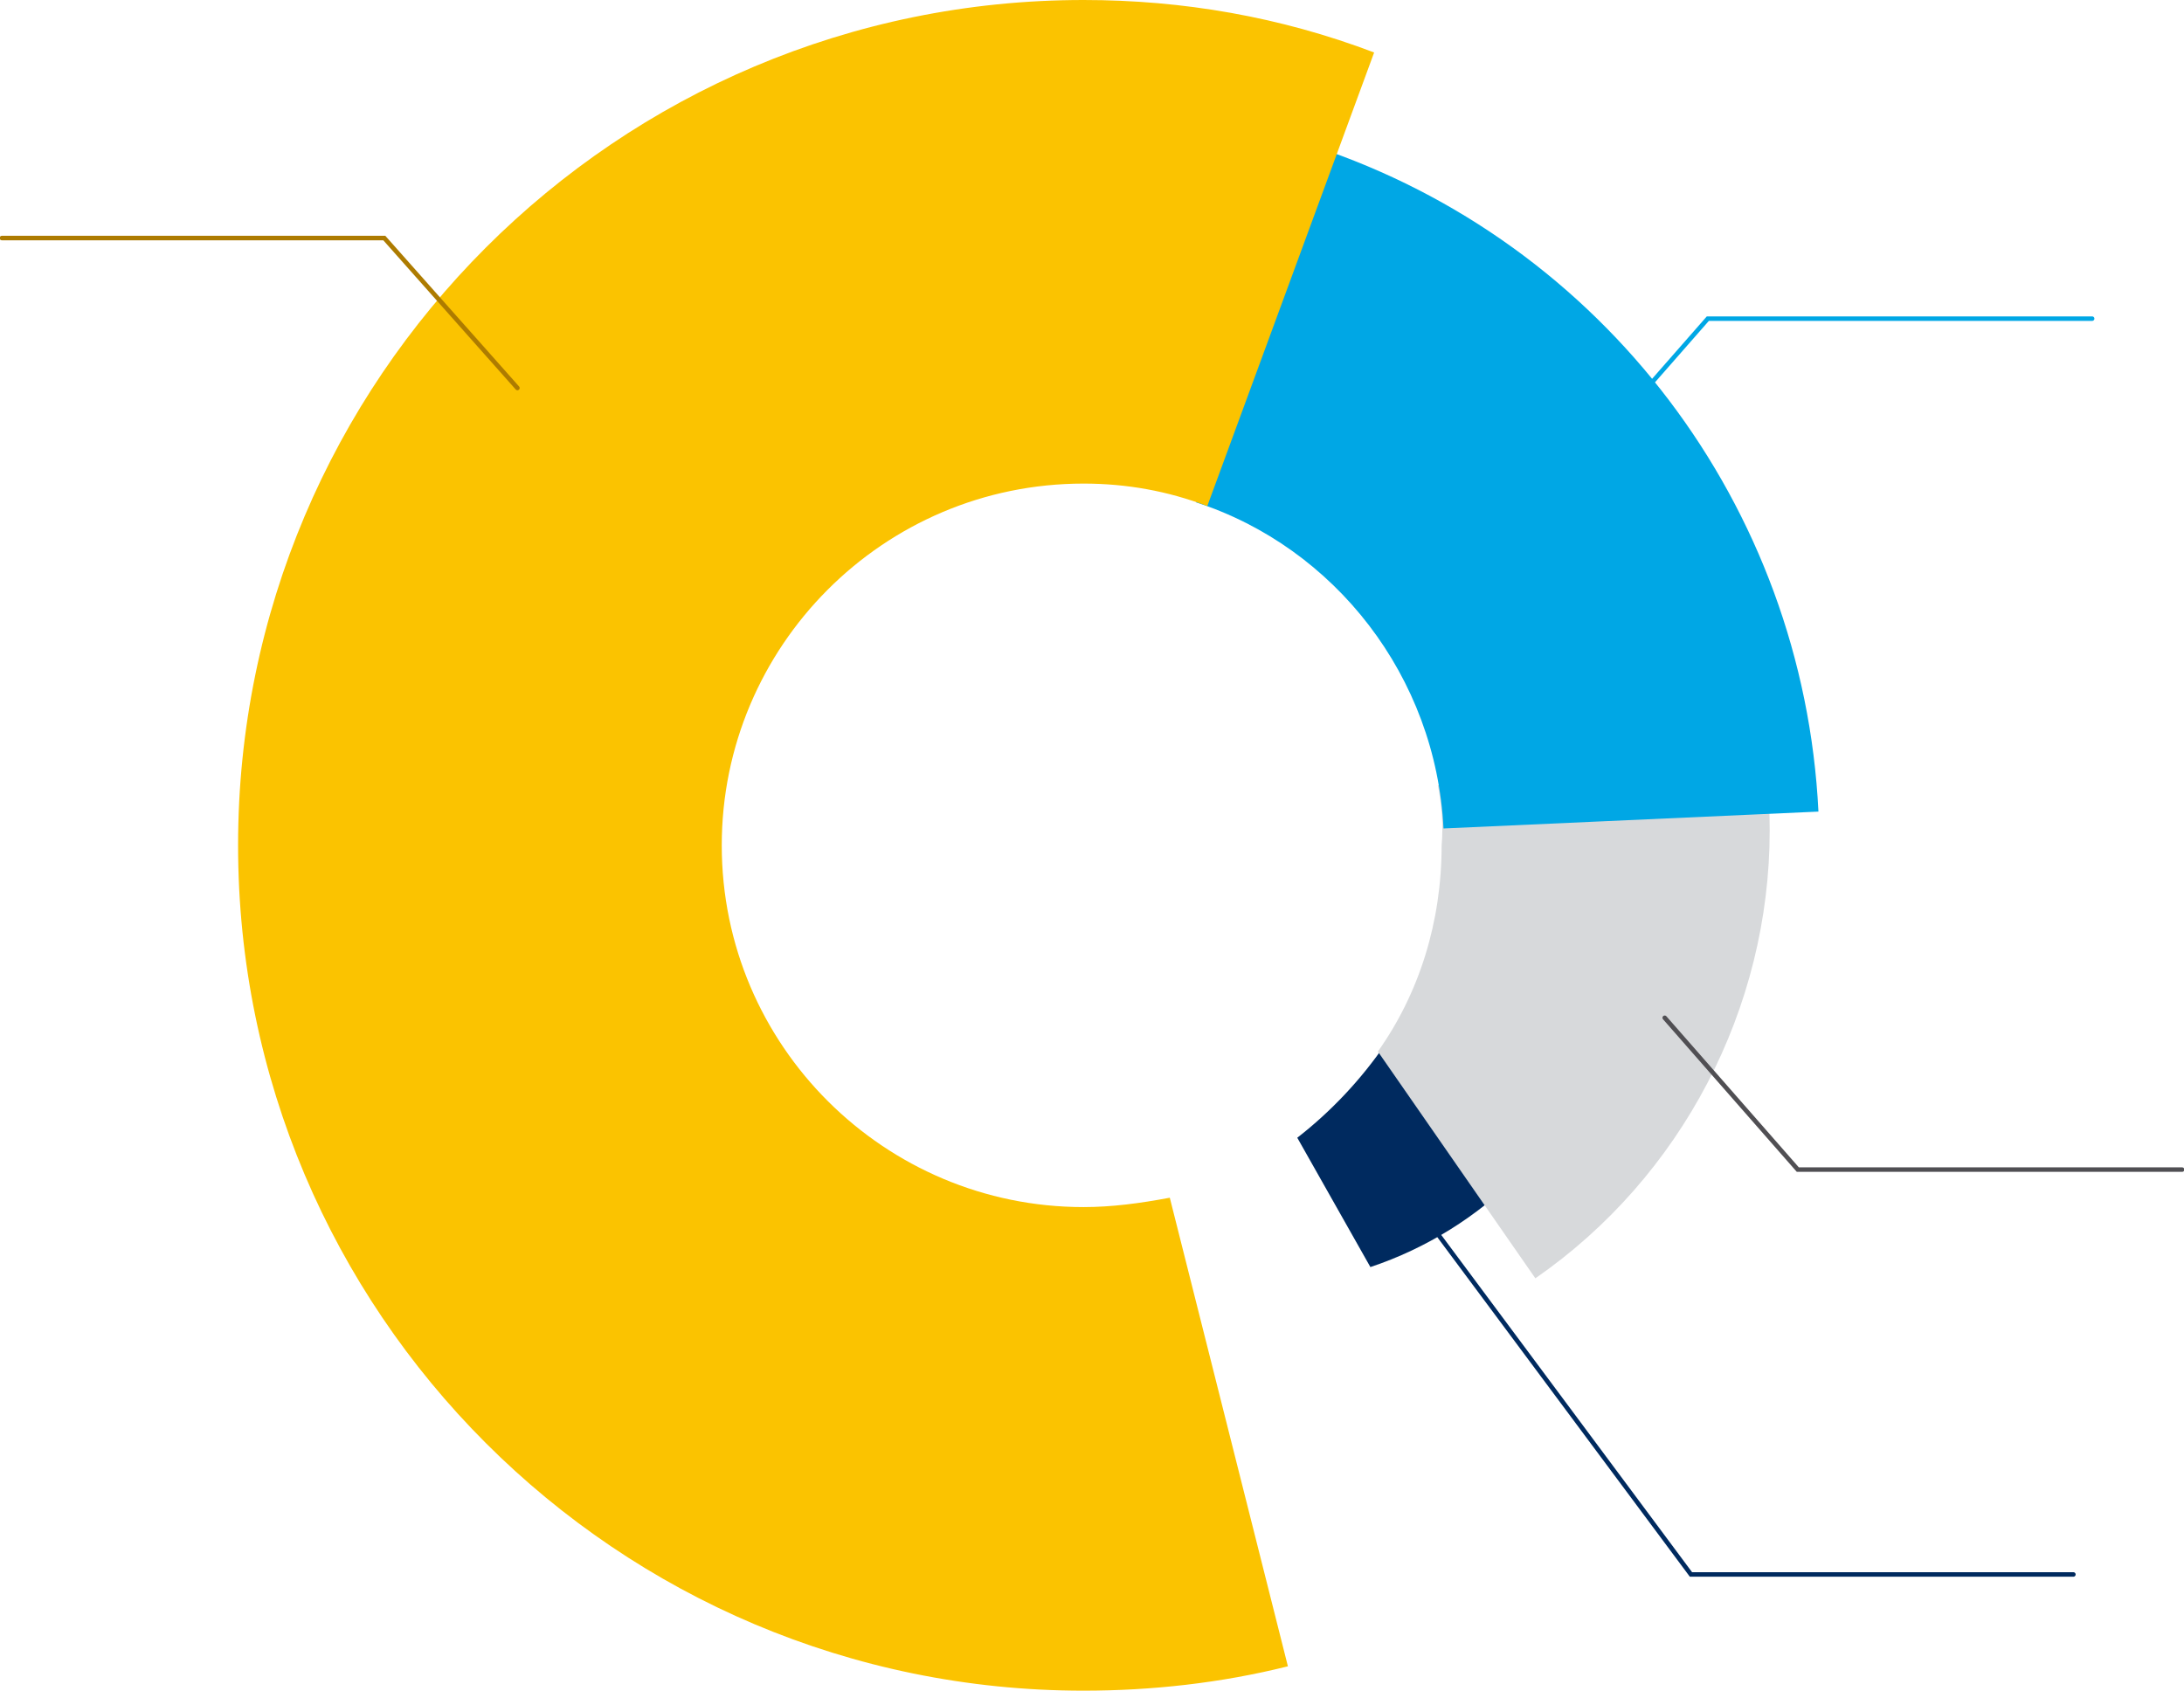
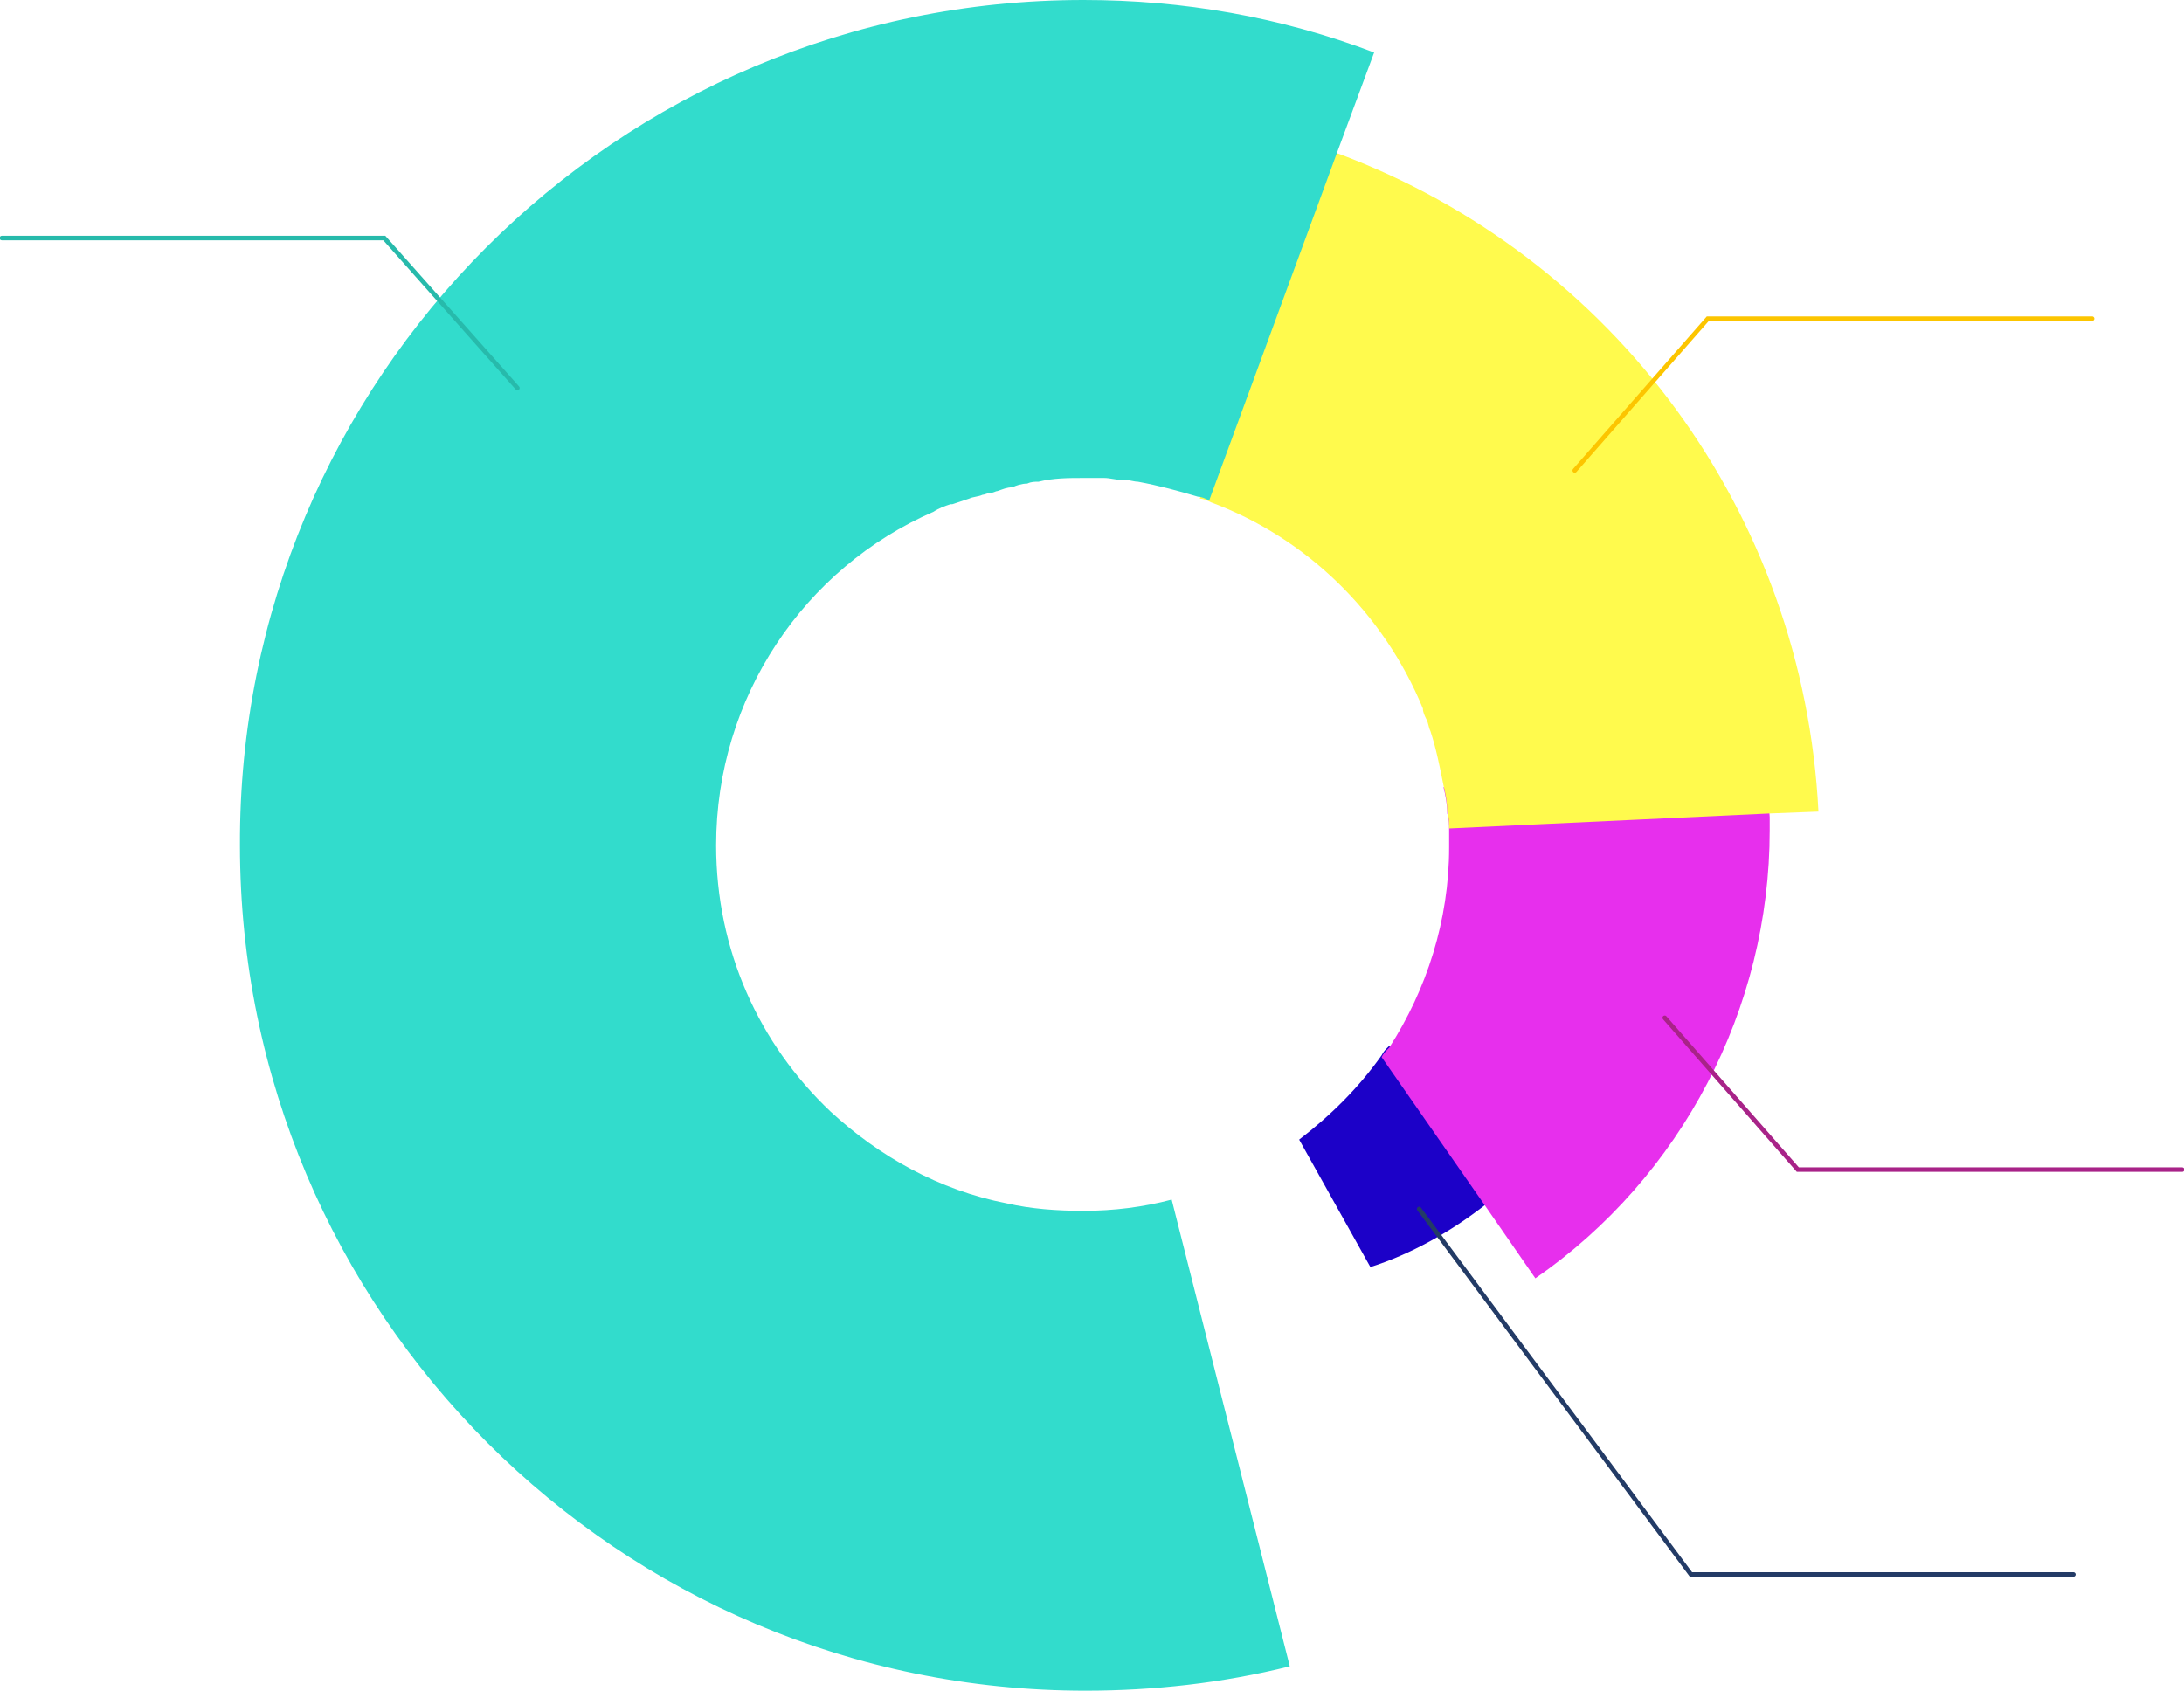
<svg xmlns="http://www.w3.org/2000/svg" version="1.1" id="Слой_1" x="0px" y="0px" viewBox="0 0 116.5 90.2" style="enable-background:new 0 0 116.5 90.2;" xml:space="preserve">
  <style type="text/css">
- 	.st0{fill:#002A5F;}
- 	.st1{fill:#D7D9DB;}
- 	.st2{fill:#00A7E5;}
- 	.st3{fill:#FBC300;}
- 	.st4{fill:none;stroke:#AD7B00;stroke-width:0.24;stroke-linecap:round;stroke-miterlimit:22.926;}
- 	.st5{fill:none;stroke:#00A7E5;stroke-width:0.24;stroke-linecap:round;stroke-miterlimit:22.926;}
- 	.st6{fill:none;stroke:#504F53;stroke-width:0.24;stroke-linecap:round;stroke-miterlimit:22.926;}
- 	.st7{fill:none;stroke:#002A5F;stroke-width:0.24;stroke-linecap:round;stroke-miterlimit:22.926;}
+ 	.st0{fill:#1C01C8;}
+ 	.st1{fill:#E72FED;}
+ 	.st2{fill:#FFFA4D;}
+ 	.st3{fill:#32DCCC;}
+ 	.st4{fill:none;stroke:#27BAAB;stroke-width:0.24;stroke-linecap:round;stroke-miterlimit:22.926;}
+ 	.st5{fill:none;stroke:#FCC500;stroke-width:0.24;stroke-linecap:round;stroke-miterlimit:22.926;}
+ 	.st6{fill:none;stroke:#A82388;stroke-width:0.24;stroke-linecap:round;stroke-miterlimit:22.926;}
+ 	.st7{fill:none;stroke:#233B66;stroke-width:0.24;stroke-linecap:round;stroke-miterlimit:22.926;}
</style>
-   <path class="st0" d="M73.9,55.7l7.1,7c-2.2,2.2-4.9,3.9-7.9,4.9l-3.9-6.9C71,59.3,72.6,57.6,73.9,55.7" />
-   <path class="st1" d="M76.7,41.9l17.1-3.6c0.4,2,0.6,4,0.6,6c0,9.5-4.7,18.5-12.5,23.9l-8.4-12.1c2.2-3.1,3.4-6.9,3.4-11  C77,44,76.9,42.9,76.7,41.9" />
-   <path class="st2" d="M63.8,26.8l6.3-19C85.5,12.9,96.2,27,97,43.3l-20,0.9C76.6,36.1,71.2,29.2,63.8,26.8" />
-   <path class="st3" d="M62.4,63.9l6.3,25c-3.6,0.9-7.3,1.3-10.9,1.3c-24.9,0-45.1-20.2-45.1-45.1S32.9,0,57.8,0  c5.3,0,10.5,0.9,15.5,2.8L64.4,27c-2.1-0.8-4.3-1.2-6.6-1.2c-10.7,0-19.3,8.7-19.3,19.3c0,10.7,8.7,19.3,19.3,19.3  C59.3,64.4,60.8,64.2,62.4,63.9" />
+   <path class="st0" d="M81,62.7c-0.6,0.6-1.2,1.1-1.8,1.6c-1.8,1.4-3.9,2.6-6.1,3.3l-3.8-6.8c1.7-1.3,3.2-2.8,4.4-4.5  c0.1-0.2,0.2-0.3,0.4-0.5L81,62.7z" />
+   <path class="st1" d="M94.4,44.3c0,9.5-4.7,18.5-12.5,23.9l-2.7-3.9l-5.5-7.9c0.1-0.2,0.2-0.3,0.4-0.5c2-3.1,3.2-6.8,3.2-10.7  c0-0.3,0-0.6,0-0.9c0-0.3,0-0.6-0.1-0.9c0-0.5-0.1-1-0.2-1.4l16.8-3.5c0.3,1.7,0.5,3.4,0.6,5.1C94.4,43.7,94.4,44,94.4,44.3z" />
+   <path class="st2" d="M97,43.3l-2.6,0.1l-17.1,0.8c0-0.3,0-0.6-0.1-0.9c0-0.5-0.1-1-0.2-1.4c-0.2-1-0.4-2-0.7-2.9  c-0.1-0.2-0.1-0.4-0.2-0.6c-0.1-0.2-0.2-0.4-0.2-0.6c-2.1-5.1-6.2-9.1-11.3-11c-0.2-0.1-0.4-0.2-0.6-0.2l6.2-18.8  c0.4,0.1,0.8,0.3,1.2,0.4C86.1,13.7,96.2,27.4,97,43.3z" />
+   <path class="st3" d="M38.2,45.1c0,5.6,2.3,10.6,6.1,14.2c2.6,2.4,5.8,4.2,9.4,4.9c1.3,0.3,2.7,0.4,4.1,0.4c1.6,0,3.2-0.2,4.7-0.6  l6.3,24.9c-3.6,0.9-7.3,1.3-10.9,1.3c-24.9,0-45.1-20.2-45.1-45.1C12.7,20.2,32.9,0,57.8,0c5.3,0,10.5,0.9,15.5,2.8l-2,5.4  l-6.8,18.5c-0.2-0.1-0.4-0.2-0.6-0.2c-1-0.3-2.1-0.6-3.2-0.8c-0.2,0-0.5-0.1-0.7-0.1c0,0-0.1,0-0.2,0c-0.3,0-0.6-0.1-0.9-0.1  c-0.4,0-0.8,0-1.1,0c-0.8,0-1.6,0-2.4,0.2c-0.2,0-0.4,0-0.6,0.1c-0.3,0-0.6,0.1-0.8,0.2c-0.3,0-0.5,0.1-0.8,0.2  c-0.1,0-0.2,0.1-0.4,0.1c-0.1,0-0.3,0.1-0.4,0.1c-0.2,0.1-0.5,0.1-0.7,0.2c-0.3,0.1-0.6,0.2-0.9,0.3c0,0-0.1,0-0.1,0  c-0.3,0.1-0.6,0.2-0.9,0.4C42.9,30.3,38.2,37.2,38.2,45.1z" />
  <polyline class="st4" points="0.1,12.7 20.5,12.7 27.6,20.7 " />
  <polyline class="st5" points="111.6,17 91.1,17 84,25.1 " />
  <polyline class="st6" points="116.4,62.4 95.9,62.4 88.8,54.3 " />
  <polyline class="st7" points="110.6,84 90.2,84 75.7,64.5 " />
</svg>
